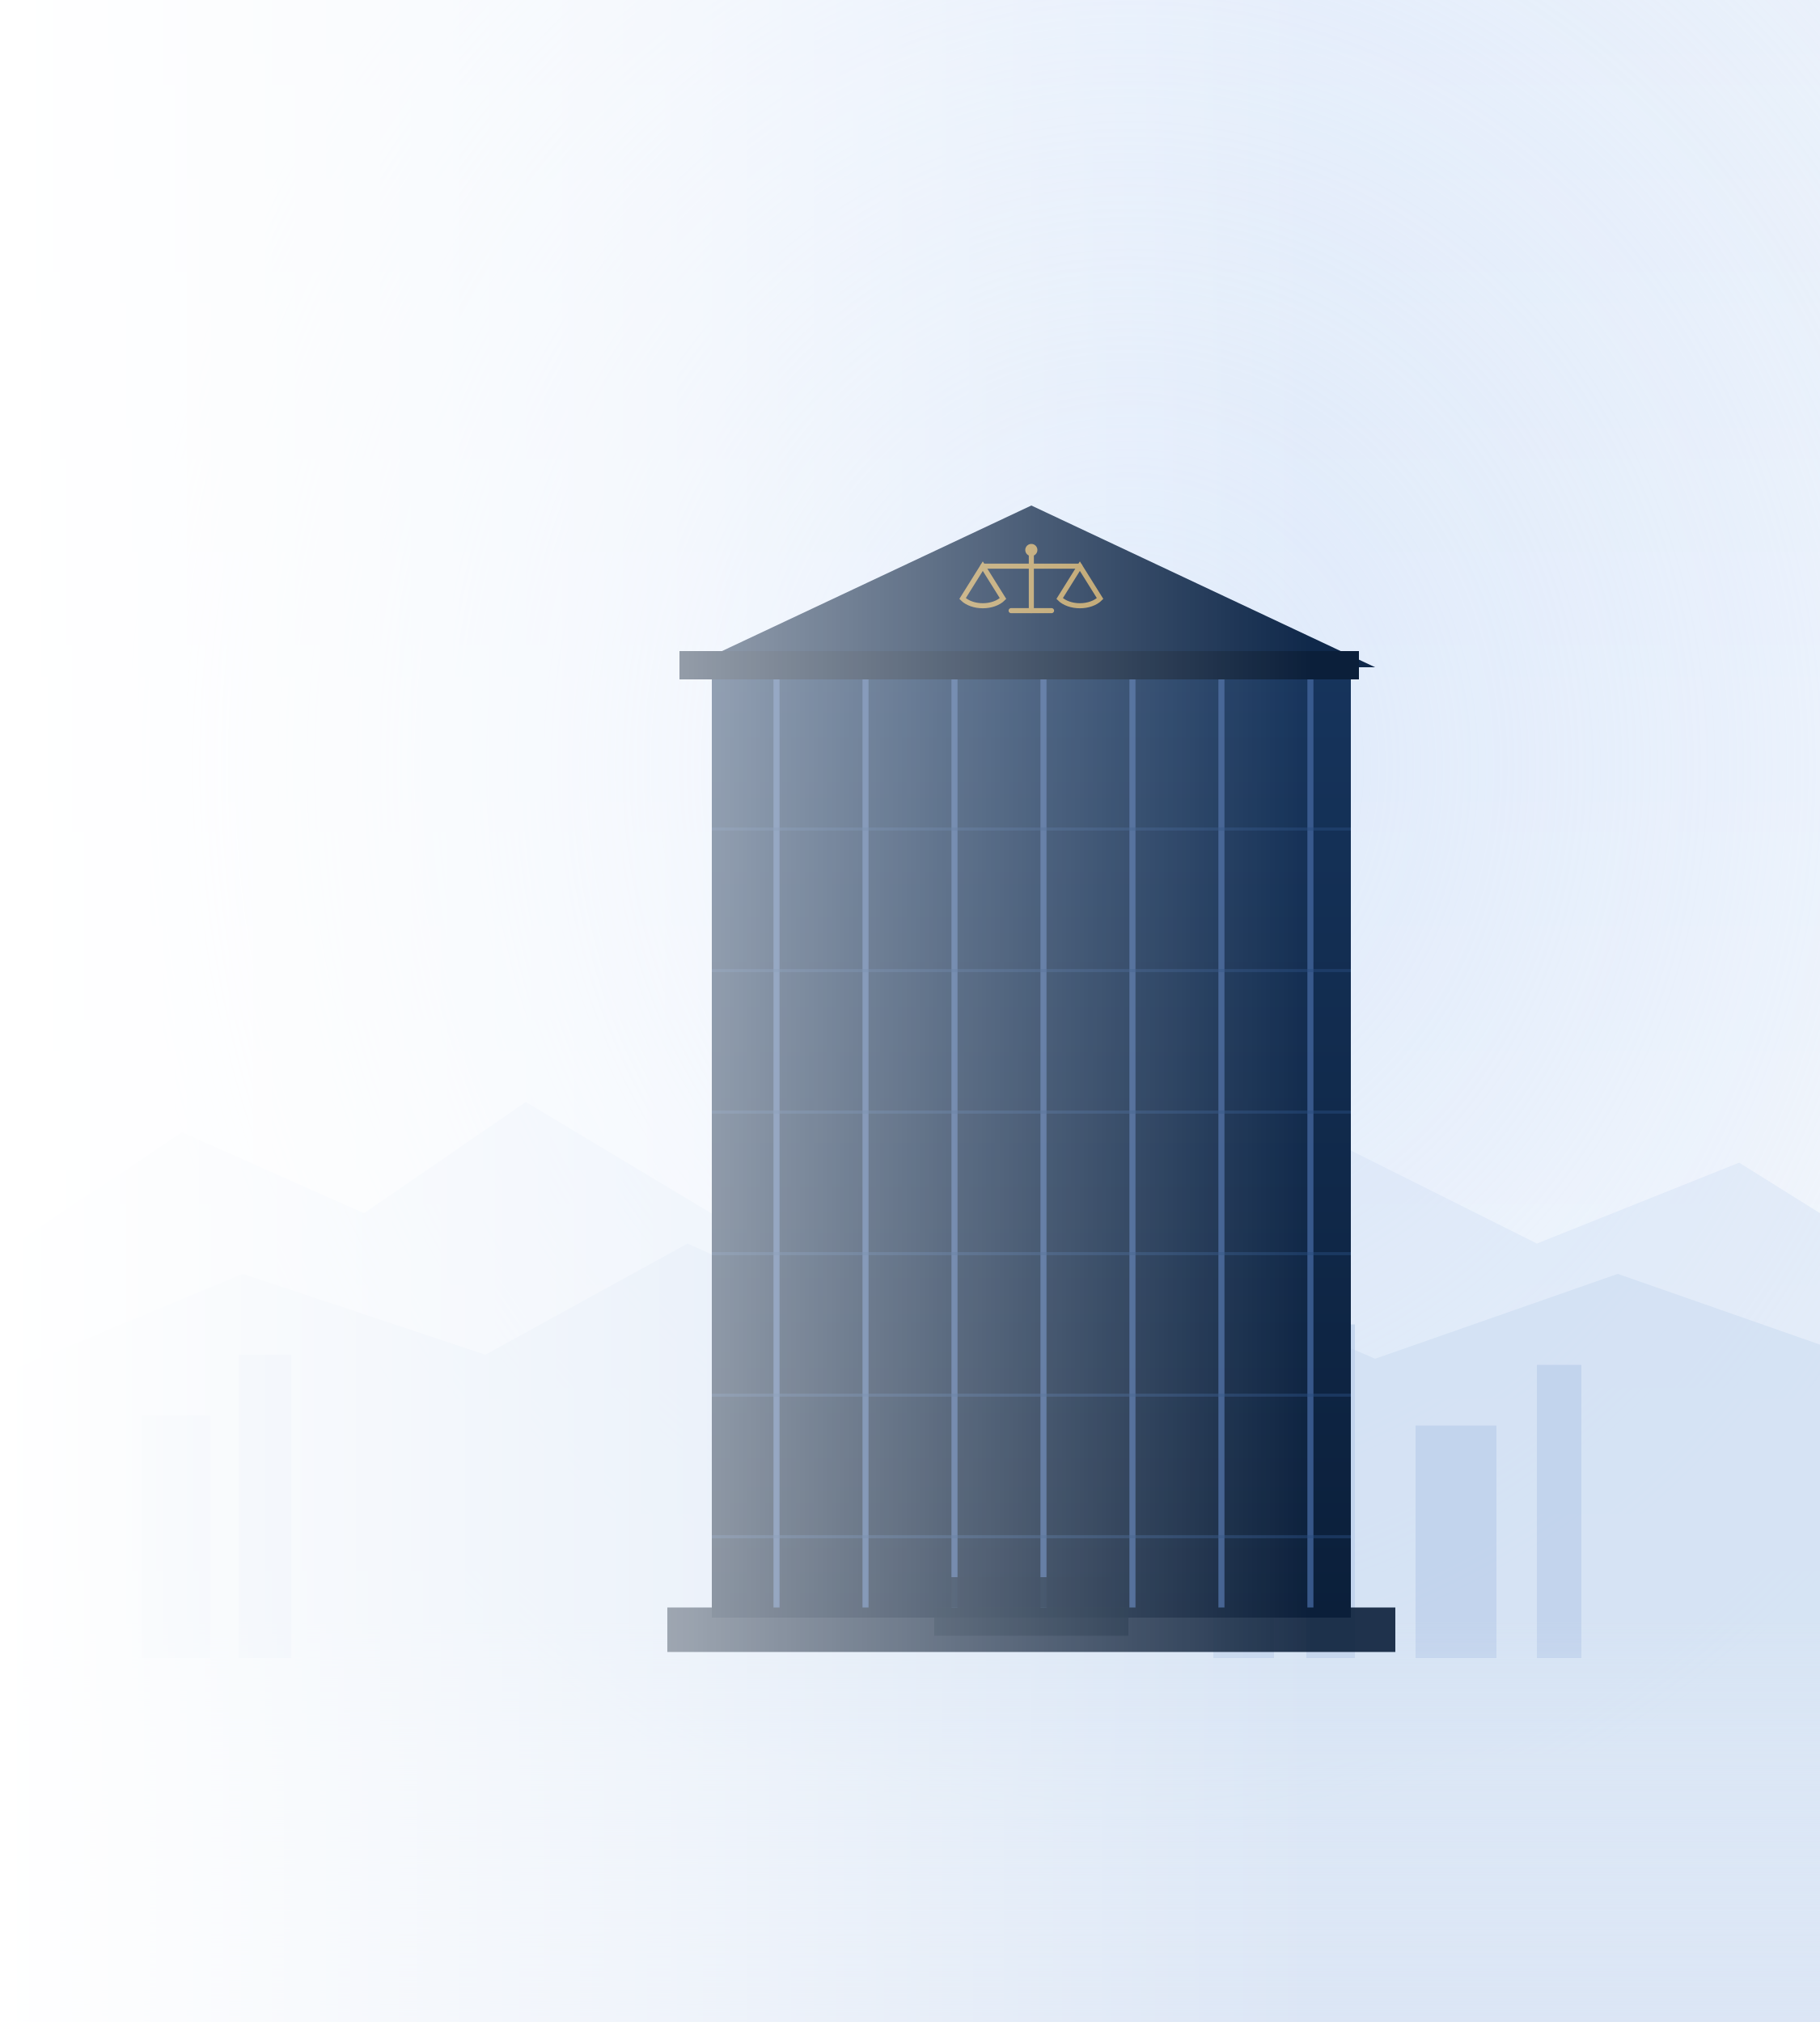
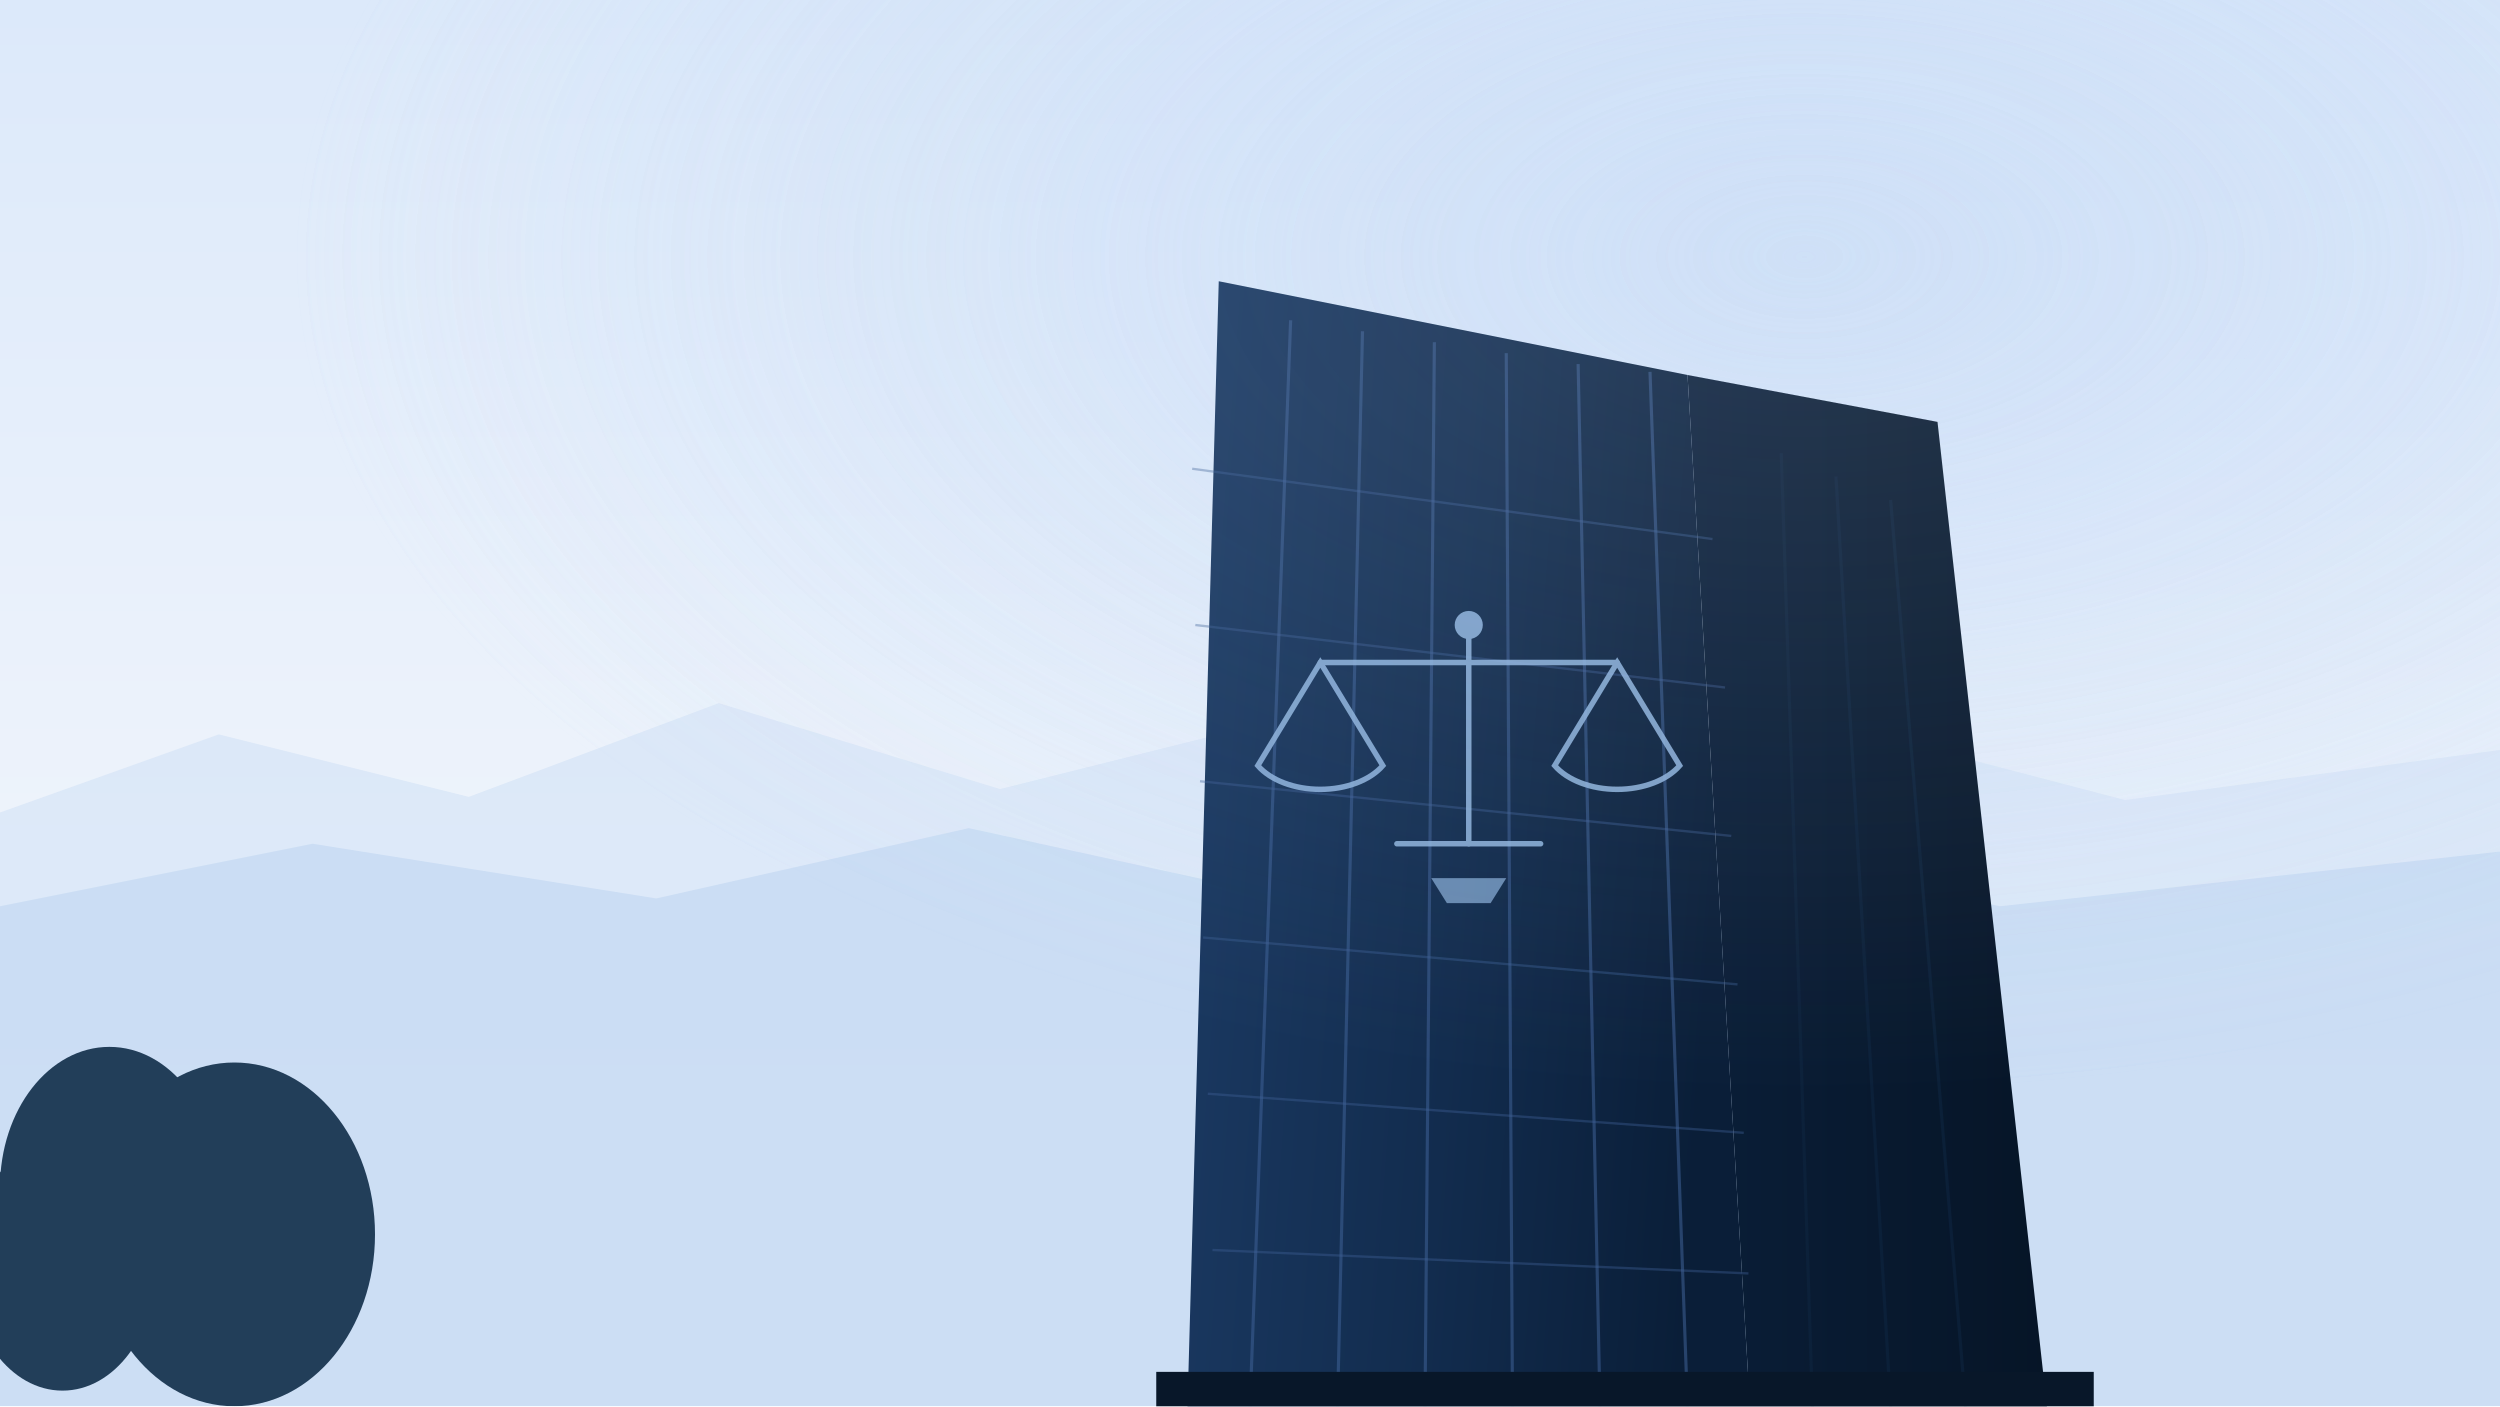
- <svg xmlns="http://www.w3.org/2000/svg" viewBox="0 0 900 1000" role="img" aria-labelledby="tore-hero-illustration-title">
+ <svg xmlns="http://www.w3.org/2000/svg" viewBox="0 0 1600 900" preserveAspectRatio="xMidYMid slice" role="img" aria-labelledby="tore-hero-illustration-title">
  <defs>
    <linearGradient id="sky" x1="0" y1="0" x2="0" y2="1">
-       <stop offset="0%" stop-color="#EAF1FB" />
-       <stop offset="55%" stop-color="#F3F7FC" />
-       <stop offset="100%" stop-color="#FBFCFE" />
+       <stop offset="0%" stop-color="#DCE9FA" />
+       <stop offset="45%" stop-color="#EAF1FB" />
+       <stop offset="100%" stop-color="#F6F9FD" />
    </linearGradient>
-     <radialGradient id="glow" cx="62%" cy="38%" r="55%">
-       <stop offset="0%" stop-color="#CFE0FA" stop-opacity="0.55" />
-       <stop offset="100%" stop-color="#CFE0FA" stop-opacity="0" />
+     <linearGradient id="glass" x1="0" y1="0" x2="1" y2="0.15">
+       <stop offset="0%" stop-color="#1B3A63" />
+       <stop offset="55%" stop-color="#122C4E" />
+       <stop offset="100%" stop-color="#0A1E38" />
+     </linearGradient>
+     <linearGradient id="glassSide" x1="0" y1="0" x2="1" y2="0">
+       <stop offset="0%" stop-color="#0A1E38" />
+       <stop offset="100%" stop-color="#061527" />
+     </linearGradient>
+     <radialGradient id="haze" cx="72%" cy="18%" r="60%">
+       <stop offset="0%" stop-color="#C7DBF6" stop-opacity="0.65" />
+       <stop offset="100%" stop-color="#C7DBF6" stop-opacity="0" />
    </radialGradient>
-     <linearGradient id="fadeLeft" x1="0" y1="0" x2="1" y2="0">
-       <stop offset="0%" stop-color="#FFFFFF" stop-opacity="1" />
-       <stop offset="38%" stop-color="#FFFFFF" stop-opacity="0.55" />
-       <stop offset="72%" stop-color="#FFFFFF" stop-opacity="0" />
-     </linearGradient>
-     <linearGradient id="tower" x1="0" y1="0" x2="0" y2="1">
-       <stop offset="0%" stop-color="#16345C" />
-       <stop offset="100%" stop-color="#0B1F3A" />
-     </linearGradient>
-     <linearGradient id="ground" x1="0" y1="0" x2="0" y2="1">
-       <stop offset="0%" stop-color="#E7EFFA" stop-opacity="0" />
-       <stop offset="100%" stop-color="#DCE6F5" stop-opacity="0.9" />
-     </linearGradient>
  </defs>
-   <rect width="900" height="1000" fill="url(#sky)" />
-   <rect width="900" height="1000" fill="url(#glow)" />
-   <path d="M0 620 L90 560 180 600 260 545 360 605 460 555 560 610 660 565 760 615 860 575 900 600 L900 1000 0 1000 Z" fill="#D7E4F6" opacity="0.55" />
-   <path d="M0 680 L120 630 240 670 340 615 450 665 560 620 680 672 800 630 900 665 L900 1000 0 1000 Z" fill="#C7D9F0" opacity="0.5" />
-   <g fill="#B9CDE9" opacity="0.65">
-     <rect x="70" y="700" width="34" height="120" />
-     <rect x="118" y="670" width="26" height="150" />
-     <rect x="600" y="690" width="30" height="130" />
-     <rect x="646" y="655" width="24" height="165" />
-     <rect x="700" y="705" width="40" height="115" />
-     <rect x="760" y="675" width="22" height="145" />
+   <rect width="1600" height="900" fill="url(#sky)" />
+   <rect width="1600" height="900" fill="url(#haze)" />
+   <path d="M0 520 L140 470 300 510 460 450 640 505 820 460 1000 515 1180 465 1360 512 1600 480 L1600 900 0 900 Z" fill="#CFE0F5" opacity="0.55" />
+   <path d="M0 580 L200 540 420 575 620 530 840 578 1060 535 1280 580 1600 545 L1600 900 0 900 Z" fill="#BCD3F0" opacity="0.55" />
+   <g fill="#0F2C48" opacity="0.9">
+     <ellipse cx="70" cy="760" rx="70" ry="90" />
+     <ellipse cx="150" cy="790" rx="90" ry="110" />
+     <ellipse cx="40" cy="810" rx="60" ry="80" />
  </g>
-   <rect x="0" y="800" width="900" height="200" fill="url(#ground)" />
  <g>
-     <rect x="330" y="795" width="360" height="22" fill="#0B1F3A" opacity="0.9" />
-     <rect x="352" y="330" width="316" height="470" fill="url(#tower)" />
-     <path d="M340 330 L510 250 680 330 Z" fill="#0F284A" />
-     <rect x="336" y="322" width="336" height="14" fill="#0B1F3A" />
-     <g stroke="#3E6096" stroke-width="3" opacity="0.85">
-       <line x1="384" y1="336" x2="384" y2="795" />
-       <line x1="428" y1="336" x2="428" y2="795" />
-       <line x1="472" y1="336" x2="472" y2="795" />
-       <line x1="516" y1="336" x2="516" y2="795" />
-       <line x1="560" y1="336" x2="560" y2="795" />
-       <line x1="604" y1="336" x2="604" y2="795" />
-       <line x1="648" y1="336" x2="648" y2="795" />
+     <polygon points="760,900 780,180 1080,240 1120,900" fill="url(#glass)" />
+     <polygon points="1080,240 1120,900 1310,900 1240,270" fill="url(#glassSide)" />
+     <g stroke="#3E6096" stroke-width="2" opacity="0.55">
+       <line x1="826" y1="205" x2="800" y2="900" />
+       <line x1="872" y1="212" x2="856" y2="900" />
+       <line x1="918" y1="219" x2="912" y2="900" />
+       <line x1="964" y1="226" x2="968" y2="900" />
+       <line x1="1010" y1="233" x2="1024" y2="900" />
+       <line x1="1056" y1="238" x2="1080" y2="900" />
    </g>
-     <g stroke="#274B7D" stroke-width="1.5" opacity="0.5">
-       <line x1="352" y1="410" x2="668" y2="410" />
-       <line x1="352" y1="480" x2="668" y2="480" />
-       <line x1="352" y1="550" x2="668" y2="550" />
-       <line x1="352" y1="620" x2="668" y2="620" />
-       <line x1="352" y1="690" x2="668" y2="690" />
-       <line x1="352" y1="760" x2="668" y2="760" />
+     <g stroke="#3E6096" stroke-width="1.5" opacity="0.4">
+       <line x1="763" y1="300" x2="1096" y2="345" />
+       <line x1="765" y1="400" x2="1104" y2="440" />
+       <line x1="768" y1="500" x2="1108" y2="535" />
+       <line x1="770" y1="600" x2="1112" y2="630" />
+       <line x1="773" y1="700" x2="1116" y2="725" />
+       <line x1="776" y1="800" x2="1119" y2="815" />
    </g>
-     <g fill="#0B1F3A" opacity="0.9">
-       <rect x="470" y="780" width="80" height="15" />
-       <rect x="462" y="795" width="96" height="14" opacity="0.8" />
+     <g stroke="#0D2440" stroke-width="2" opacity="0.6">
+       <line x1="1140" y1="290" x2="1160" y2="900" />
+       <line x1="1175" y1="305" x2="1210" y2="900" />
+       <line x1="1210" y1="320" x2="1258" y2="900" />
    </g>
+     <rect x="740" y="878" width="600" height="22" fill="#081729" />
  </g>
-   <g transform="translate(510 288)" stroke="#C8A45D" stroke-width="2.5" fill="none" stroke-linecap="round" opacity="0.9">
-     <line x1="0" y1="-16" x2="0" y2="14" />
-     <line x1="-24" y1="-8" x2="24" y2="-8" />
-     <path d="M-24 -8 L-34 8 A12 8 0 0 0 -14 8 Z" />
-     <path d="M24 -8 L14 8 A12 8 0 0 0 34 8 Z" />
-     <circle cx="0" cy="-16" r="3" fill="#C8A45D" stroke="none" />
-     <line x1="-10" y1="14" x2="10" y2="14" />
+   <g transform="translate(940 470)" stroke="#8FB4DD" stroke-width="3.5" fill="none" stroke-linecap="round" opacity="0.85">
+     <line x1="0" y1="-70" x2="0" y2="70" />
+     <line x1="-95" y1="-46" x2="95" y2="-46" />
+     <path d="M-95 -46 L-135 20 A46 30 0 0 0 -55 20 Z" />
+     <path d="M95 -46 L55 20 A46 30 0 0 0 135 20 Z" />
+     <circle cx="0" cy="-70" r="9" fill="#8FB4DD" stroke="none" />
+     <line x1="-46" y1="70" x2="46" y2="70" />
+     <path d="M-24 92 L24 92 L14 108 L-14 108 Z" fill="#8FB4DD" stroke="none" opacity="0.8" />
  </g>
-   <rect width="900" height="1000" fill="url(#fadeLeft)" />
+   <rect width="1600" height="900" fill="url(#haze)" opacity="0.25" />
</svg>
